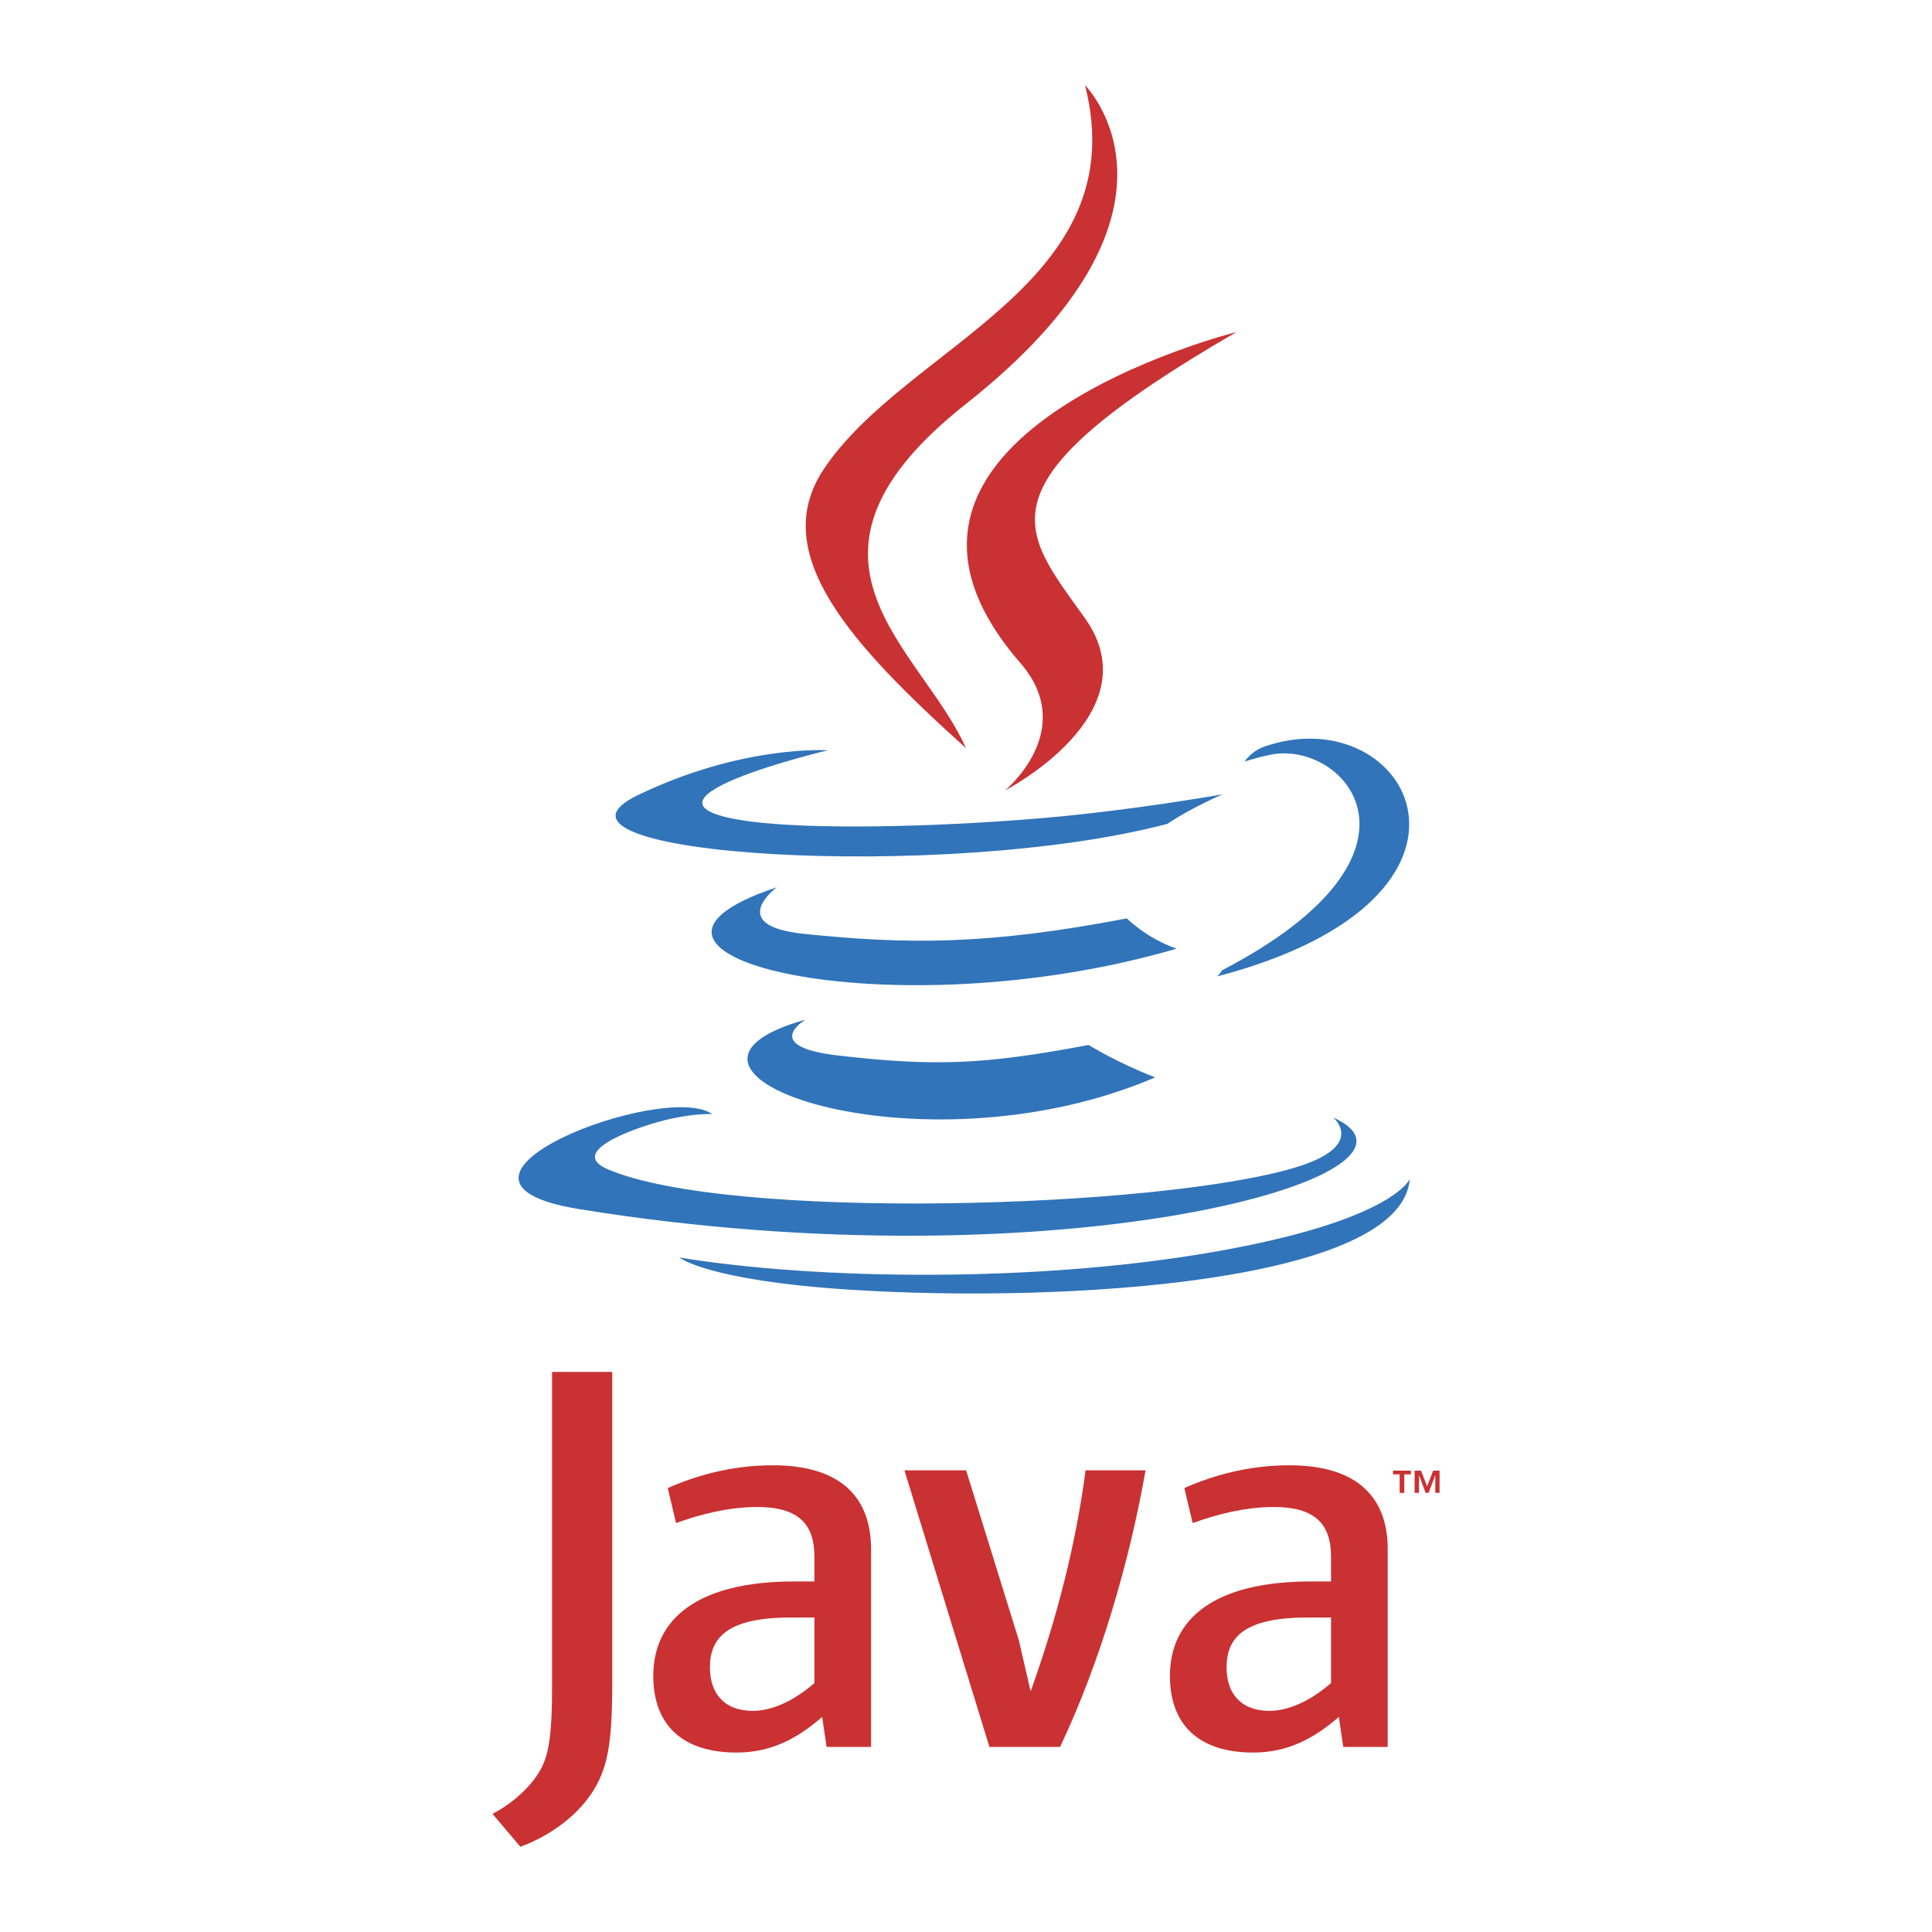
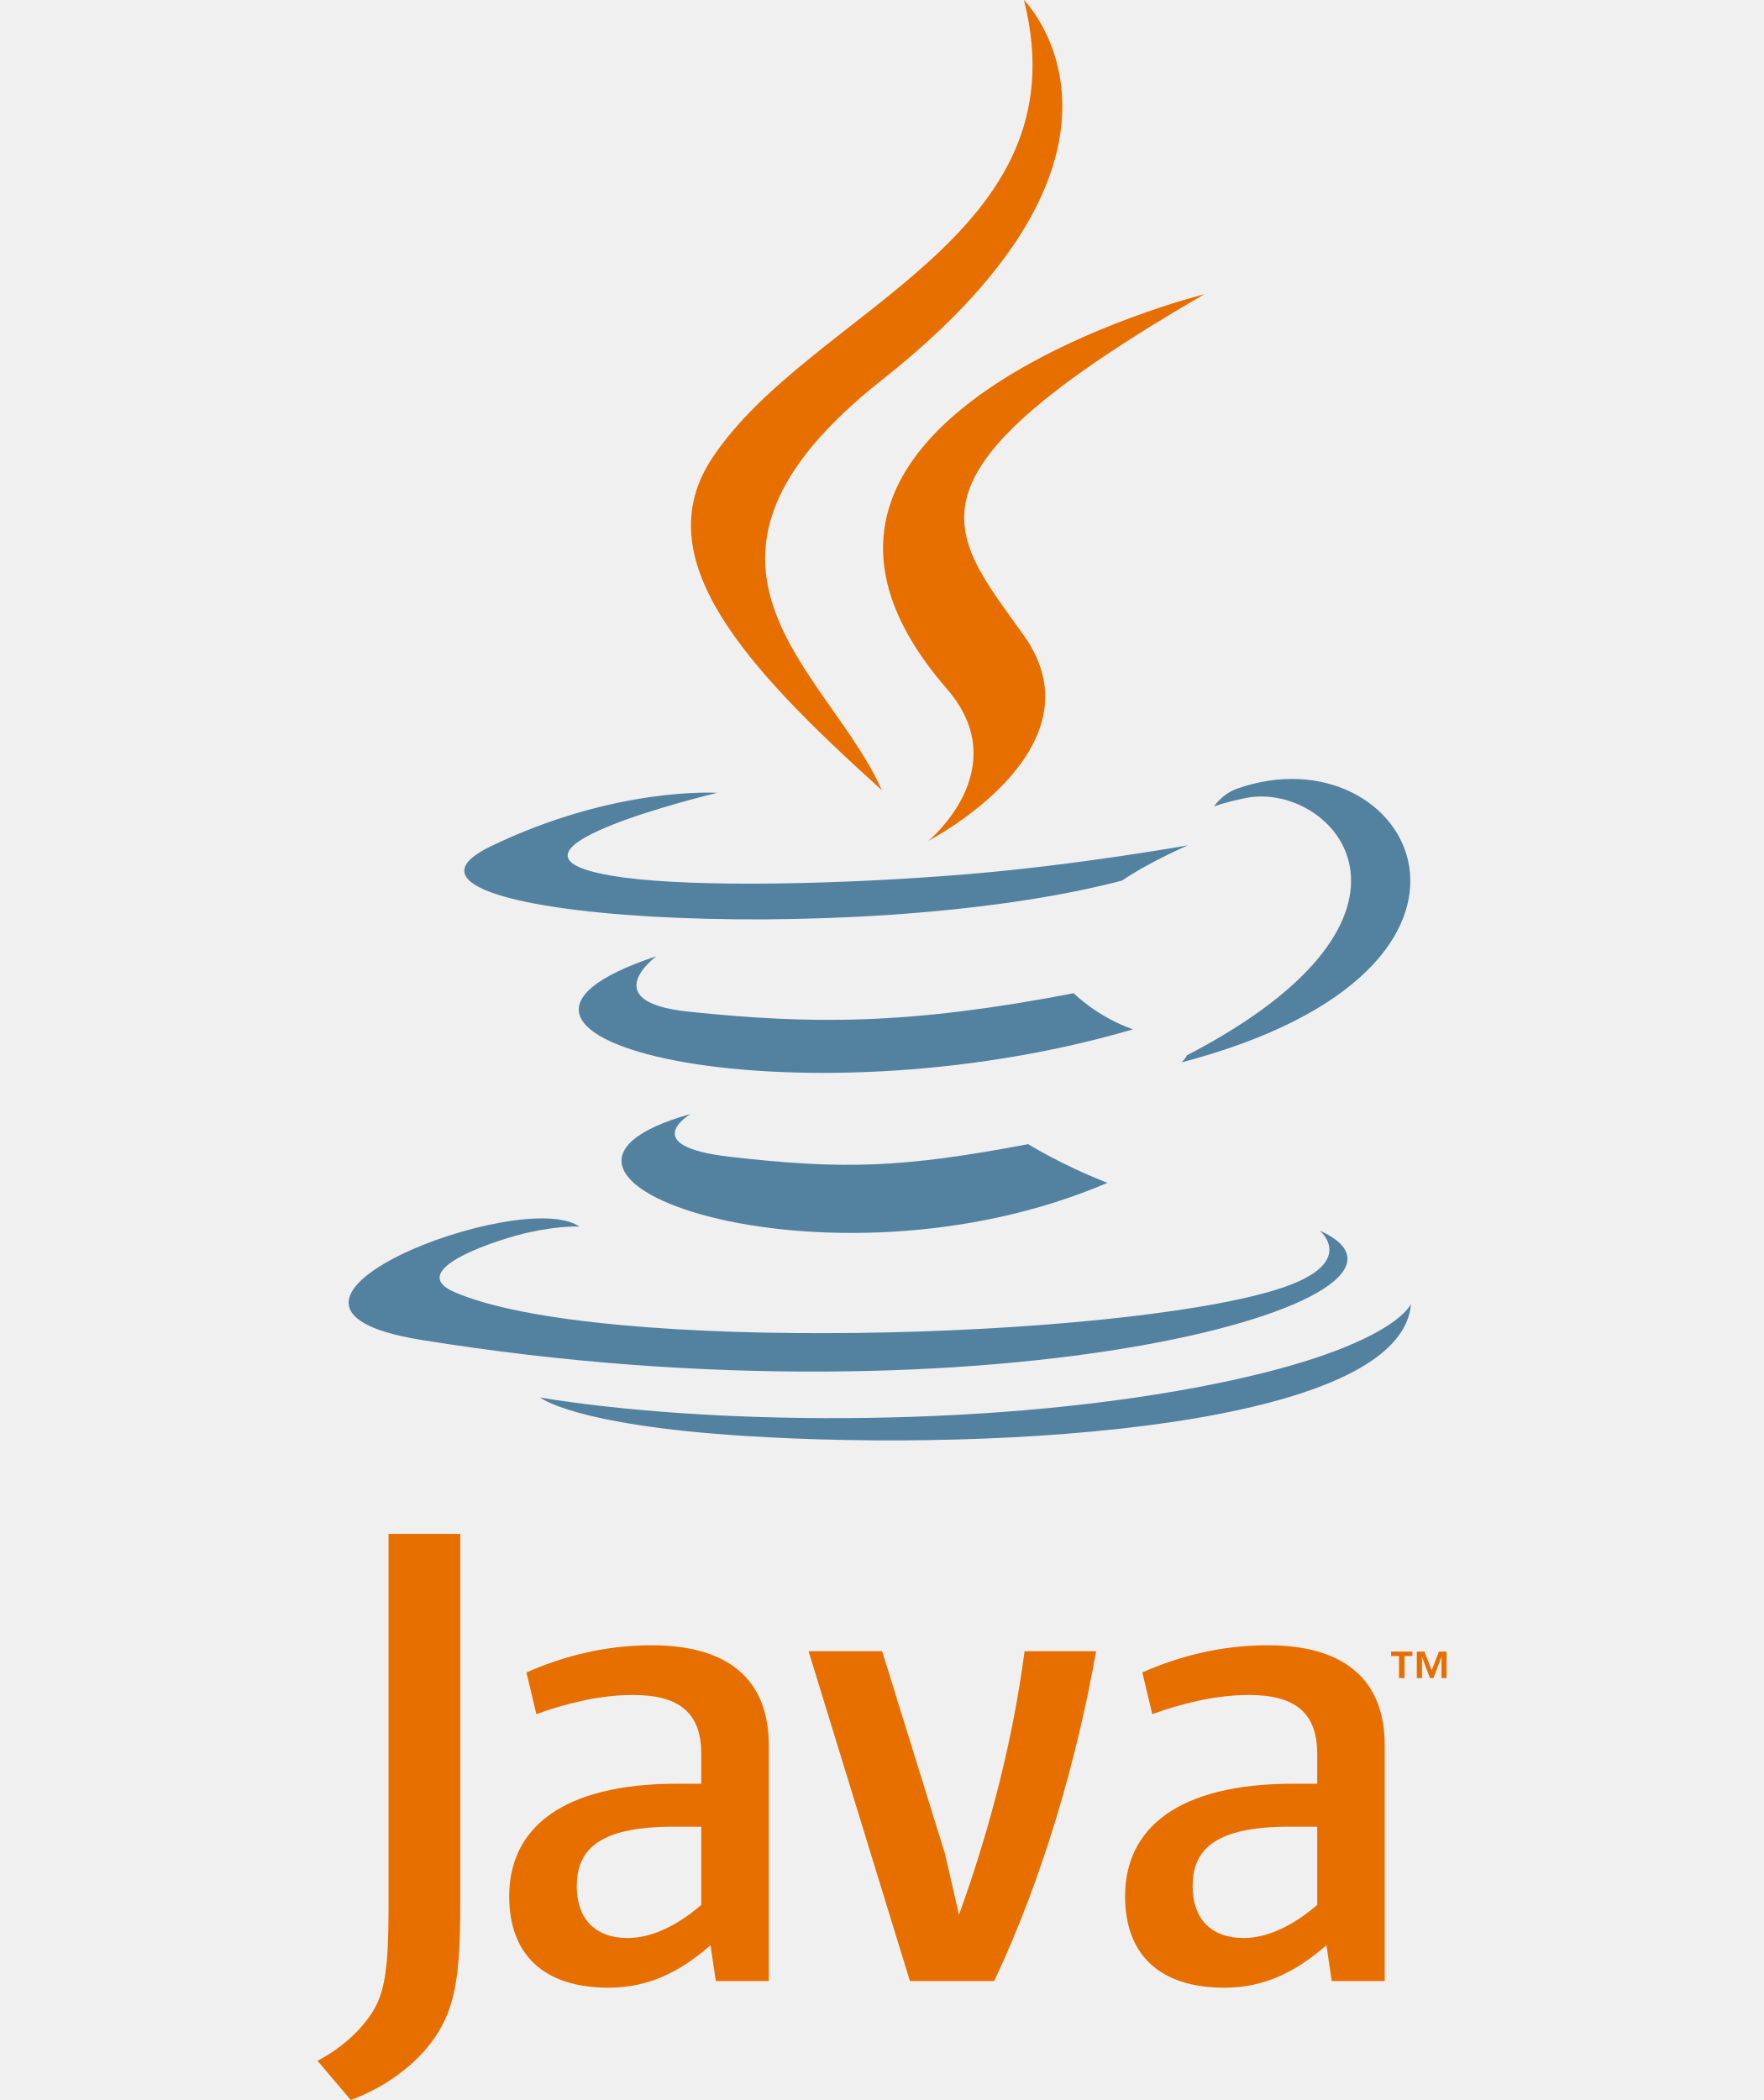
- <svg xmlns="http://www.w3.org/2000/svg" width="2500" height="2500" viewBox="0 0 192.756 192.756">
-   <g fill-rule="evenodd" clip-rule="evenodd">
-     <path fill="#fff" d="M0 0h192.756v192.756H0V0z" />
-     <path d="M80.372 101.729s-4.604 2.679 3.28 3.584c9.554 1.091 14.434.934 24.959-1.057 0 0 2.771 1.735 6.639 3.236-23.601 10.113-53.413-.585-34.878-5.763zM77.487 88.532s-5.165 3.823 2.726 4.639c10.206 1.054 18.262 1.14 32.211-1.544 0 0 1.926 1.955 4.957 3.023-28.531 8.345-60.307.657-39.894-6.118z" fill="#3174b9" />
-     <path d="M101.797 66.143c5.818 6.697-1.525 12.72-1.525 12.72s14.766-7.621 7.984-17.168c-6.332-8.899-11.189-13.32 15.102-28.566-.001-.001-41.27 10.303-21.561 33.014z" fill="#ca3132" />
-     <path d="M133.01 111.491s3.408 2.81-3.754 4.983c-13.619 4.125-56.694 5.369-68.659.164-4.298-1.872 3.766-4.467 6.303-5.015 2.646-.572 4.156-.468 4.156-.468-4.783-3.368-30.916 6.615-13.272 9.479 48.112 7.801 87.704-3.512 75.226-9.143zM82.587 74.857s-21.908 5.205-7.757 7.097c5.977.799 17.883.615 28.982-.316 9.068-.761 18.17-2.389 18.17-2.389s-3.195 1.371-5.51 2.949c-22.251 5.853-65.229 3.127-52.855-2.856 10.462-5.061 18.97-4.485 18.97-4.485zM121.891 96.824c22.617-11.75 12.16-23.044 4.859-21.522-1.785.373-2.586.695-2.586.695s.666-1.042 1.932-1.49c14.441-5.075 25.545 14.972-4.656 22.911-.001 0 .347-.314.451-.594z" fill="#3174b9" />
-     <path d="M108.256 8.504s12.523 12.531-11.881 31.794c-19.571 15.458-4.462 24.269-.006 34.34-11.426-10.307-19.807-19.382-14.185-27.826 8.254-12.395 31.125-18.406 26.072-38.308z" fill="#ca3132" />
-     <path d="M84.812 128.674c21.706 1.388 55.045-.771 55.836-11.044 0 0-1.518 3.894-17.941 6.983-18.529 3.488-41.386 3.082-54.938.845 0 0 2.777 2.298 17.043 3.216z" fill="#3174b9" />
-     <path d="M139.645 147.096h-.66v-.37h1.781v.37h-.66v1.848h-.461v-1.848zm3.554.092h-.008l-.656 1.755h-.301l-.652-1.755h-.008v1.755h-.438v-2.218h.643l.604 1.569.604-1.569h.637v2.218h-.424v-1.755h-.001zM81.255 167.921c-2.047 1.774-4.211 2.772-6.154 2.772-2.768 0-4.27-1.663-4.27-4.324 0-2.881 1.608-4.989 8.044-4.989h2.379v6.541h.001zm5.65 6.374v-19.732c0-5.043-2.876-8.371-9.809-8.371-4.045 0-7.591.999-10.474 2.272l.83 3.495c2.271-.834 5.207-1.607 8.089-1.607 3.994 0 5.713 1.607 5.713 4.934v2.495h-1.996c-9.702 0-14.08 3.764-14.08 9.423 0 4.876 2.885 7.648 8.316 7.648 3.491 0 6.099-1.441 8.534-3.55l.443 2.993h4.434zM105.762 174.295h-7.045l-8.483-27.601h6.154l5.265 16.961 1.172 5.096c2.656-7.371 4.541-14.854 5.484-22.057h5.984c-1.602 9.088-4.488 19.066-8.531 27.601zM132.799 167.921c-2.053 1.774-4.217 2.772-6.156 2.772-2.768 0-4.268-1.663-4.268-4.324 0-2.881 1.609-4.989 8.041-4.989h2.383v6.541zm5.652 6.374v-19.732c0-5.043-2.885-8.371-9.811-8.371-4.049 0-7.594.999-10.477 2.272l.83 3.495c2.271-.834 5.213-1.607 8.096-1.607 3.988 0 5.709 1.607 5.709 4.934v2.495h-1.996c-9.703 0-14.078 3.764-14.078 9.423 0 4.876 2.879 7.648 8.311 7.648 3.494 0 6.098-1.441 8.539-3.55l.445 2.993h4.432zM58.983 178.985c-1.61 2.353-4.214 4.216-7.061 5.267l-2.79-3.286c2.169-1.113 4.027-2.91 4.892-4.582.745-1.49 1.056-3.406 1.056-7.992v-31.515h6.005v31.08c0 6.134-.49 8.613-2.102 11.028z" fill="#ca3132" />
-   </g>
+ <svg xmlns="http://www.w3.org/2000/svg" width="1344" height="1600" viewBox="6.527 4.399 290.829 540.906">
+   <path d="M285.104 430.945h-2.037v-1.14h5.486v1.14h-2.025v5.688h-1.424v-5.688zm10.942.297h-.032l-2.02 5.393h-.924l-2.006-5.393h-.024v5.393h-1.343v-6.828h1.976l1.86 4.835 1.854-4.835h1.969v6.828h-1.311l.001-5.393z" fill="#e76f00" />
+   <path d="M102.681 291.324s-14.178 8.245 10.09 11.035c29.4 3.354 44.426 2.873 76.825-3.259 0 0 8.518 5.341 20.414 9.967-72.63 31.128-164.376-1.803-107.329-17.743M93.806 250.704s-15.902 11.771 8.384 14.283c31.406 3.24 56.208 3.505 99.125-4.759 0 0 5.937 6.018 15.271 9.309-87.815 25.678-185.624 2.025-122.78-18.833" fill="#5382a1" />
+   <path d="M168.625 181.799c17.896 20.604-4.701 39.146-4.701 39.146s45.439-23.458 24.571-52.833c-19.491-27.395-34.438-41.005 46.479-87.934.001-.001-127.013 31.721-66.349 101.621" fill="#e76f00" />
+   <path d="M264.684 321.369s10.492 8.646-11.555 15.333c-41.923 12.7-174.488 16.535-211.314.507-13.238-5.76 11.587-13.752 19.396-15.429 8.144-1.766 12.798-1.437 12.798-1.437-14.722-10.371-95.157 20.363-40.857 29.166 148.084 24.015 269.944-10.814 231.532-28.14M109.499 208.617s-67.431 16.016-23.879 21.832c18.389 2.462 55.047 1.905 89.192-.956 27.906-2.354 55.928-7.358 55.928-7.358s-9.84 4.214-16.959 9.074c-68.475 18.01-200.756 9.631-162.674-8.79 32.206-15.568 58.392-13.802 58.392-13.802M230.462 276.231c69.608-36.171 37.425-70.932 14.96-66.248-5.506 1.146-7.961 2.139-7.961 2.139s2.045-3.202 5.947-4.588c44.441-15.624 78.619 46.081-14.346 70.521 0 0 1.079-.962 1.4-1.824" fill="#5382a1" />
+   <path d="M188.495 4.399s38.55 38.562-36.563 97.862c-60.233 47.567-13.735 74.689-.025 105.678-35.158-31.723-60.96-59.647-43.65-85.637 25.406-38.151 95.792-56.648 80.238-117.903" fill="#e76f00" />
+   <path d="M116.339 374.246c66.815 4.277 169.417-2.373 171.846-33.987 0 0-4.67 11.984-55.219 21.503-57.027 10.731-127.364 9.479-169.081 2.601.002-.002 8.541 7.067 52.454 9.883" fill="#5382a1" />
+   <path d="M105.389 495.049c-6.303 5.467-12.96 8.536-18.934 8.536-8.527 0-13.134-5.113-13.134-13.314 0-8.871 4.937-15.357 24.739-15.357h7.328l.001 20.135m17.392 19.623V453.93c0-15.518-8.85-25.756-30.188-25.756-12.457 0-23.369 3.076-32.238 6.999l2.56 10.752c6.983-2.563 16.022-4.949 24.894-4.949 12.292 0 17.58 4.949 17.58 15.181v7.678h-6.135c-29.865 0-43.337 11.593-43.337 28.993 0 15.018 8.878 23.554 25.594 23.554 10.745 0 18.766-4.437 26.264-10.929l1.361 9.221 13.645-.002zM180.824 514.672h-21.691l-26.106-84.96h18.944l16.198 52.199 3.601 15.699c8.195-22.698 13.992-45.726 16.891-67.898h18.427c-4.938 27.976-13.822 58.684-26.264 84.96M264.038 495.049c-6.315 5.467-12.983 8.536-18.958 8.536-8.512 0-13.131-5.113-13.131-13.314 0-8.871 4.947-15.357 24.748-15.357h7.341v20.135m17.39 19.623V453.93c0-15.518-8.871-25.756-30.186-25.756-12.465 0-23.381 3.076-32.246 6.999l2.557 10.752c6.985-2.563 16.041-4.949 24.906-4.949 12.283 0 17.579 4.949 17.579 15.181v7.678h-6.146c-29.873 0-43.34 11.593-43.34 28.993 0 15.018 8.871 23.554 25.584 23.554 10.752 0 18.77-4.437 26.28-10.929l1.366 9.221 13.646-.002zM36.847 529.099c-4.958 7.239-12.966 12.966-21.733 16.206L6.527 535.2c6.673-3.424 12.396-8.954 15.055-14.104 2.3-4.581 3.252-10.485 3.252-24.604v-96.995h18.478v95.666c-.001 18.875-1.51 26.5-6.465 33.936" fill="#e76f00" />
</svg>
